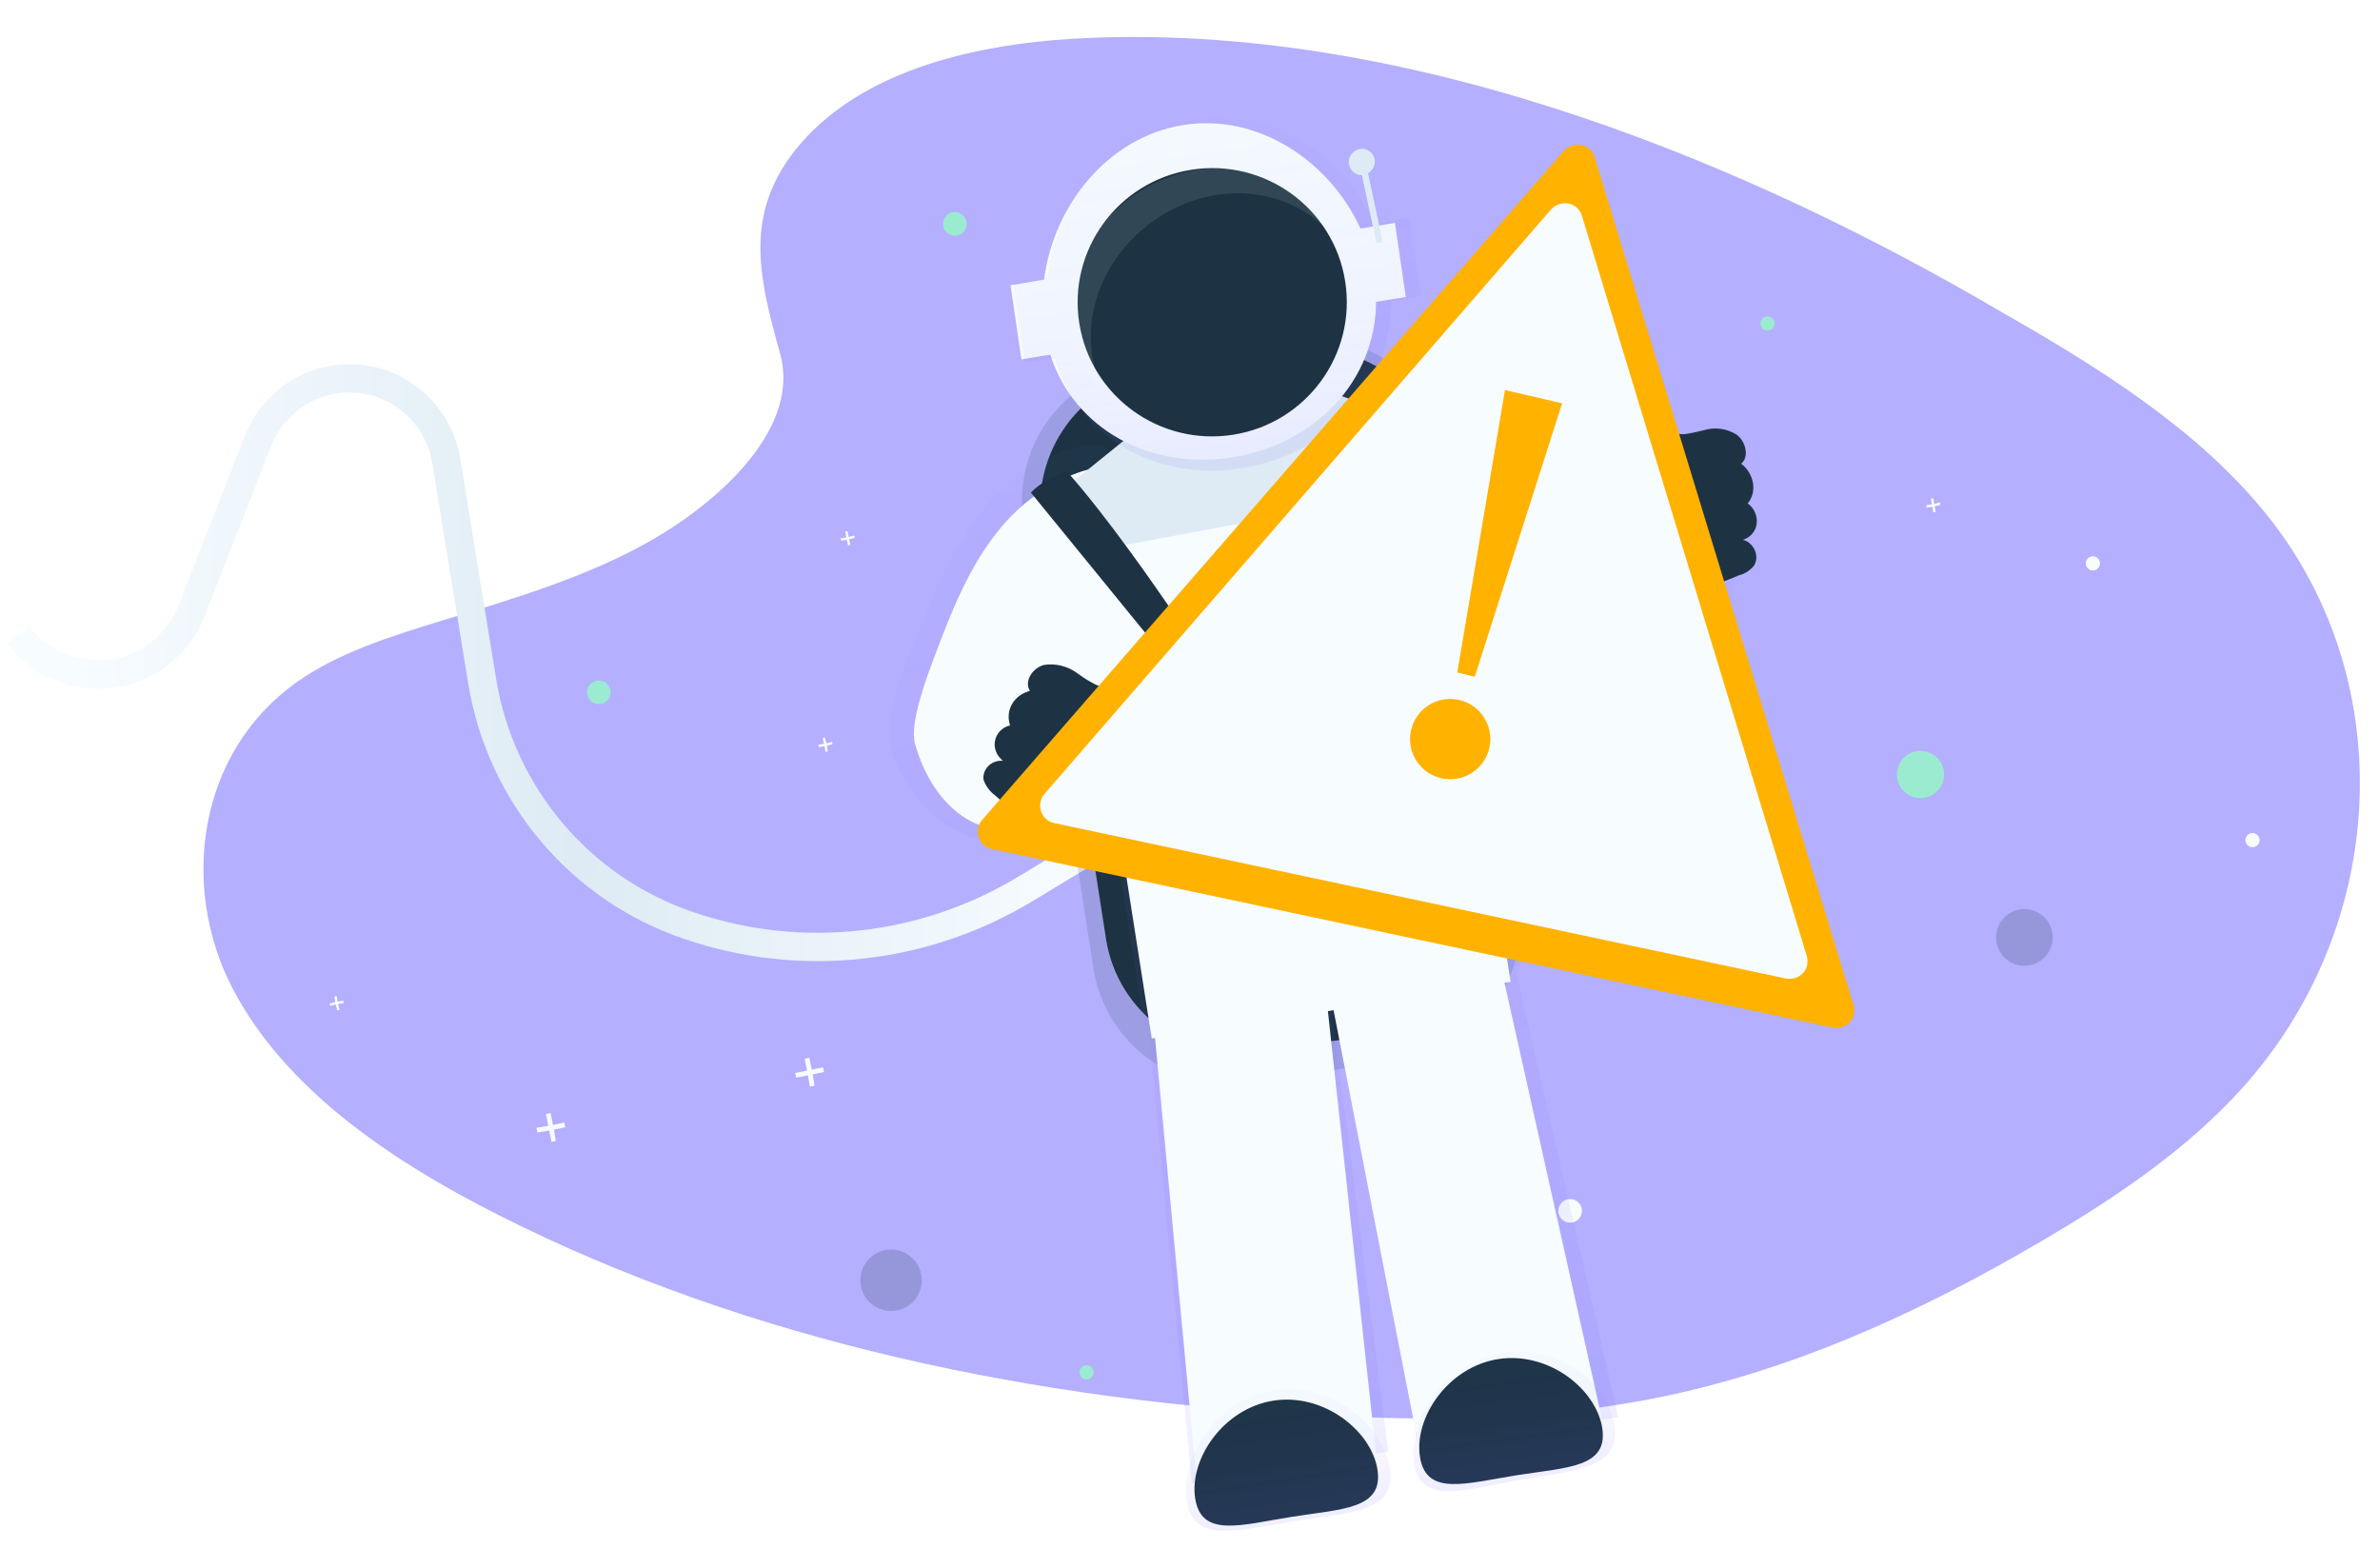
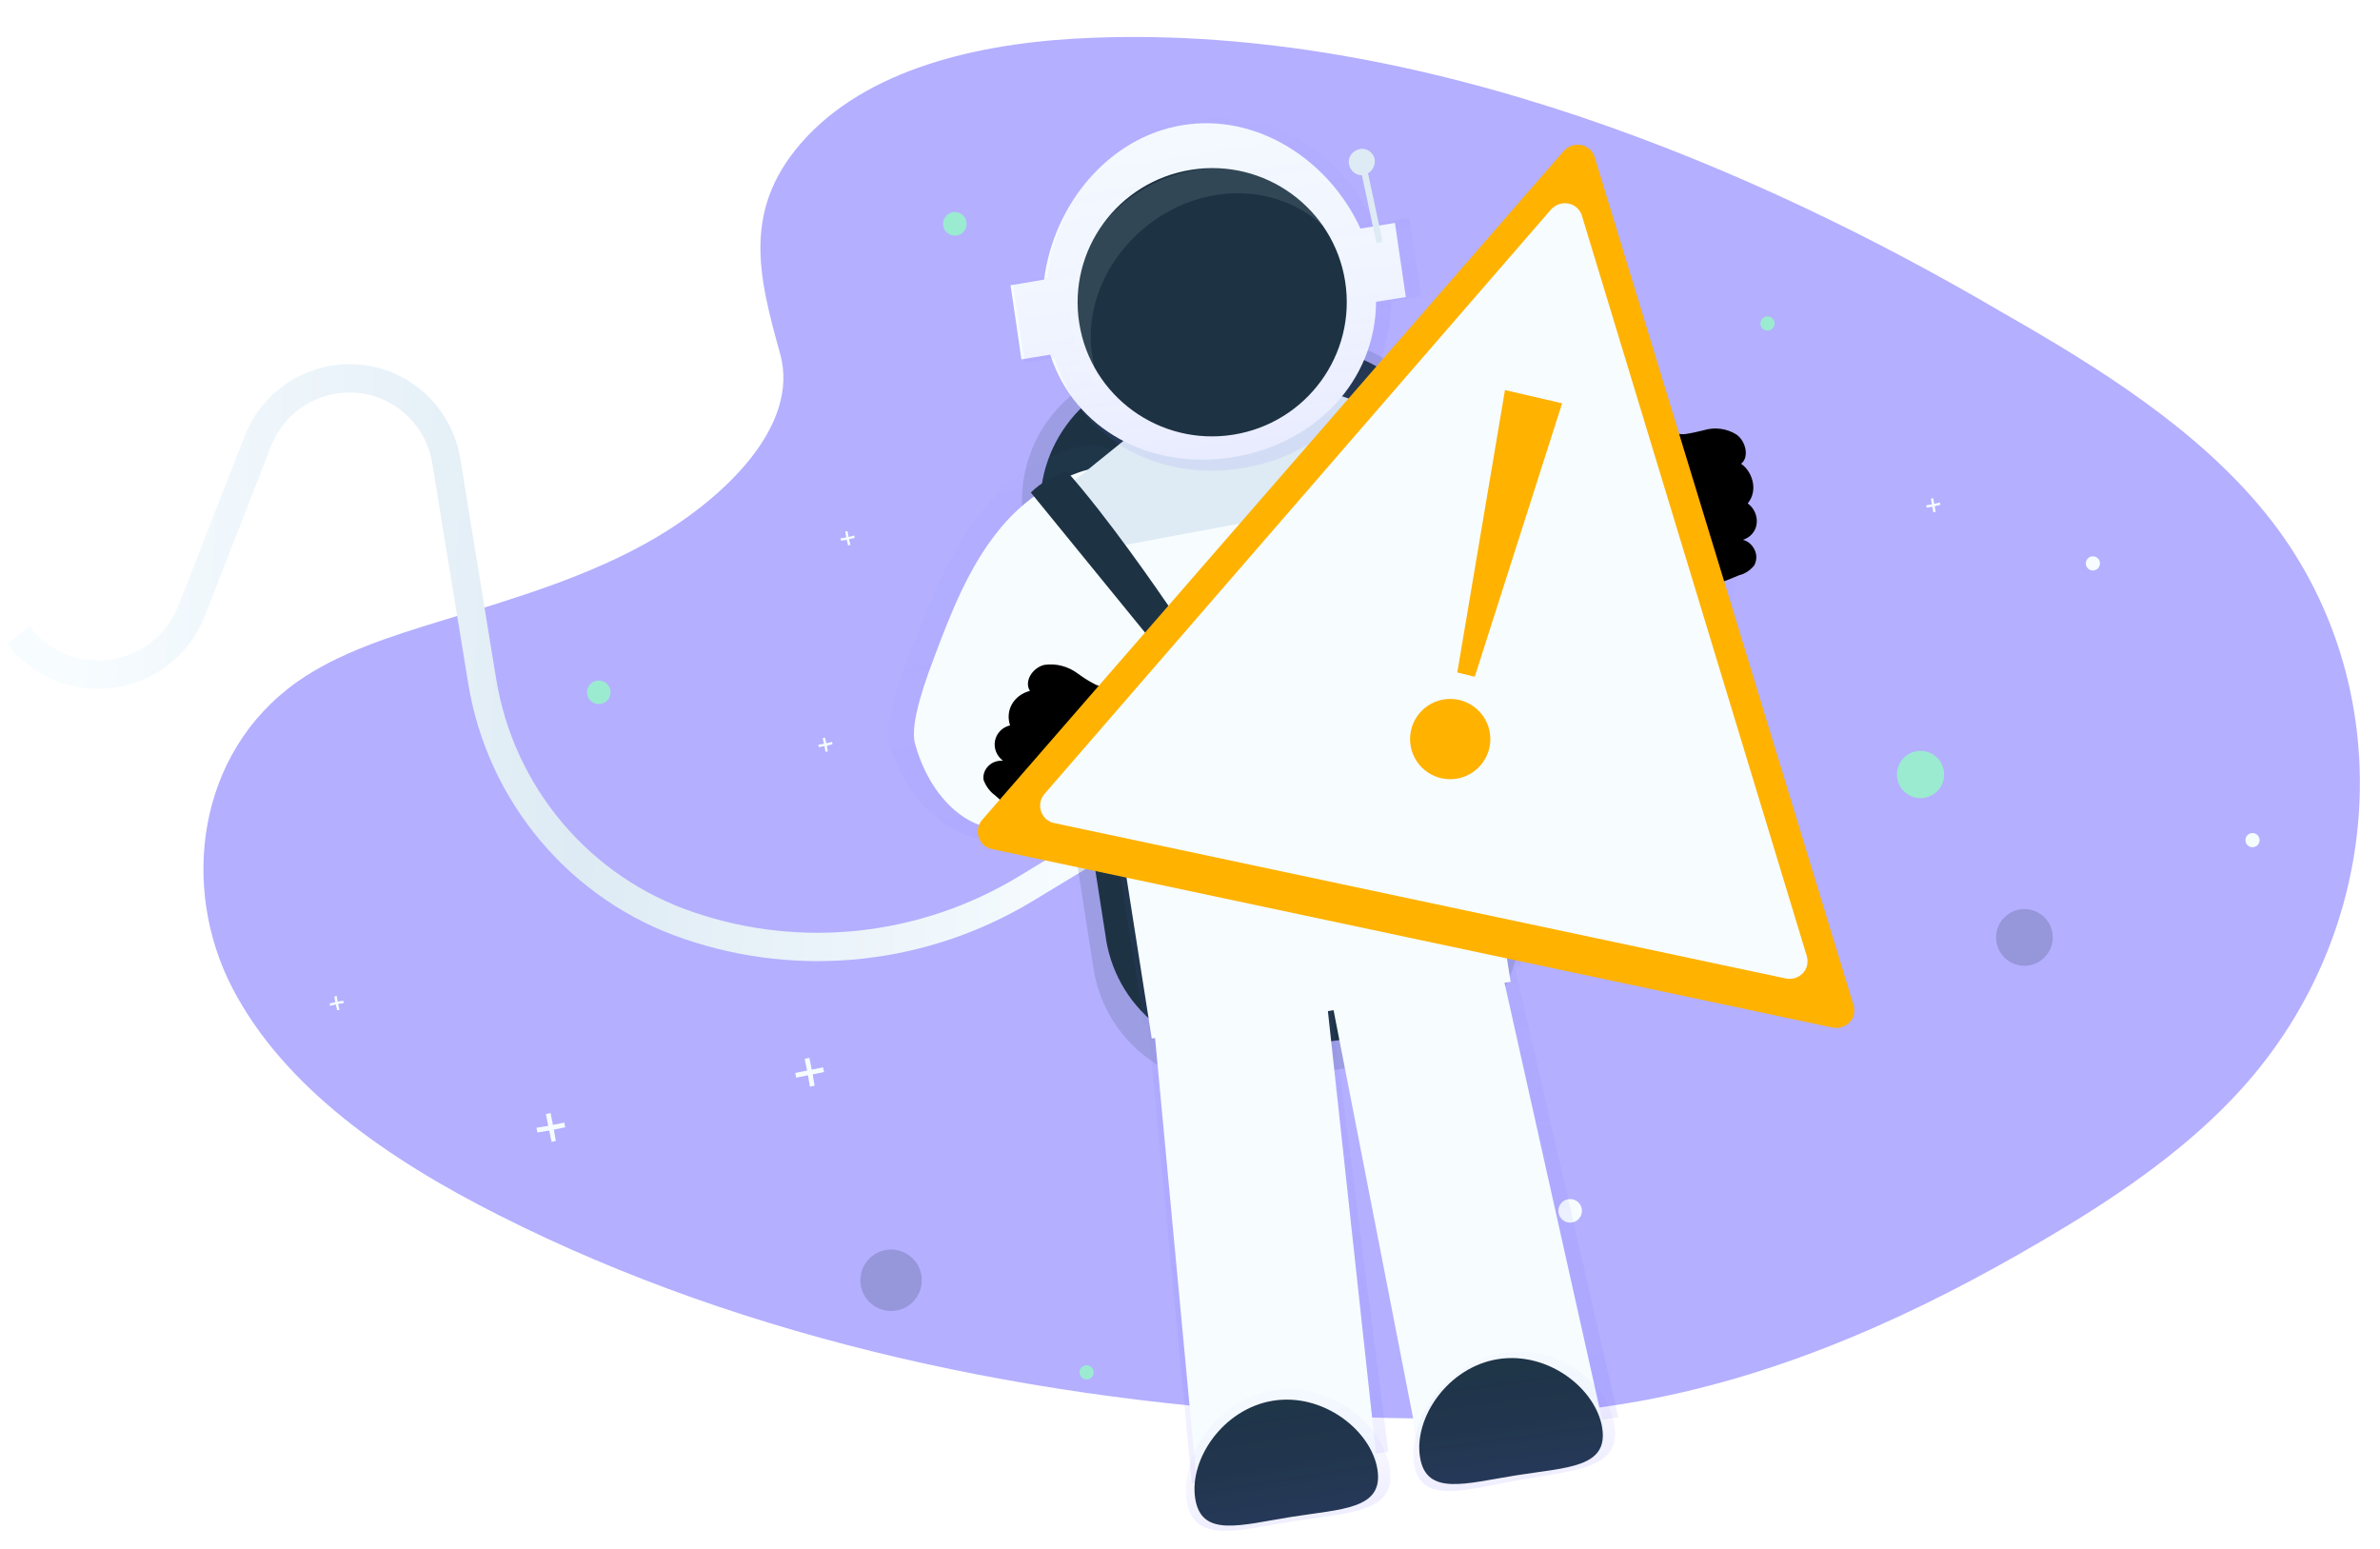
- <svg xmlns="http://www.w3.org/2000/svg" version="1.1" viewBox="0 0 504 328">
-   <style>
-         .base-color { fill: #b4afff; } .base-color-low { fill: #e9e8ff; } .base-color-high { fill: #7168ff; } .accent-color { fill: #9bebd0; } .accent-color-high { fill: #00c9bd; } .accent-color-low { fill: #e1f9ef; } .white { fill: #f7fcff; } .grey { fill: #deebf4; } .black { fill: #1D3344; } .warning { fill: #ffb200; } .pulsating { animation: pulsating 0.8s ease-in-out infinite both; } @keyframes pulsating { 0%, 100% { transform-origin: center center; } 0% { transform: scale(1) rotateZ(0); } 30% { transform: scale(1.05) rotateZ(-4deg); } 100% { transform: scale(1) rotateZ(0); } } .blinking { animation: blinking infinite both; } .blinking-short { animation-duration: 1s; } .blinking-long { animation-delay: 1s; animation-duration: 2s; } @keyframes blinking { 0% { opacity: 1; } 50% { opacity: 0.1; } 100% { opacity: 1; } } .wobbling { animation: wobbling 4s ease-in-out infinite alternate both; } @keyframes wobbling { 0%, 100% { transform: translateY(0) rotate(0); transform-origin: center center; } 25% { transform: translateY(-4px) rotate(2deg); } 45% { transform: translateY(-3px) rotate(1.5deg); } 75% { transform: translateY(-2px) rotate(0.5deg); } }
-     </style>
+ <svg xmlns="http://www.w3.org/2000/svg" viewBox="0 0 504 328">
+   <style>@keyframes pulsating{0%{transform-origin:center center;transform:scale(1) rotateZ(0)}30%{transform:scale(1.05) rotateZ(-4deg)}}@keyframes blinking{0%{opacity:1}50%{opacity:.1}}@keyframes wobbling{0%{transform:translateY(0) rotate(0);transform-origin:center center}25%{transform:translateY(-4px) rotate(2deg)}45%{transform:translateY(-3px) rotate(1.5deg)}75%{transform:translateY(-2px) rotate(.5deg)}}.base-color{fill:#b4afff}.accent-color{fill:#9bebd0}.white{fill:#f7fcff}.grey{fill:#deebf4}.black{fill:#1d3344}.warning{fill:#ffb200}.pulsating{animation:pulsating .8s ease-in-out infinite both}.blinking{animation:blinking infinite both}.blinking-short{animation-duration:1s}.blinking-long{animation-delay:1s;animation-duration:2s}.wobbling{animation:wobbling 4s ease-in-out infinite alternate both}</style>
  <path id="space_blob" d="M171 28.8c14.3-15 38.3-20 60.4-20.8C301 5.3 372 35.6 423.9 66.1c20.9 11.9 41.5 24.9 55.8 42.5 29.2 35.9 26.2 89.6-7.1 124.2-11.3 11.8-25.4 21.3-40.1 29.9-26 15.3-54.3 28.3-84.8 33.9-21.8 4-44.1 4.3-66.2 3.2-61.7-2.9-123.1-15.8-175.9-42.5-23.2-11.7-45.4-26.9-56.4-48.1s-7.6-49.7 13.7-64.8c8.8-6.2 19.7-9.6 30.4-12.9 15.7-4.8 31.7-9.5 45.5-17.6 14.3-8.4 30.7-23.6 26.4-39-4.6-16.6-8.4-31.1 5.8-46.1z" class="base-color" />
  <g id="stars">
    <path d="M119.5 237.7l-2.4.5-.5-2.5-1 .2.5 2.5-2.5.4.2 1 2.5-.4.5 2.4.9-.2-.4-2.4 2.4-.5-.2-1zm54.8-11.7l-2.4.5-.5-2.5-1 .2.5 2.5-2.5.5.2 1 2.5-.5.4 2.4 1-.2-.4-2.4 2.4-.5-.2-1zm236.5-119.6l-1.2.3-.2-1.2-.5.1.2 1.2-1.2.2.1.5 1.2-.2.2 1.2.5-.1-.2-1.2 1.2-.3-.1-.5zM72.7 211.9l-1.2.2-.2-1.2-.5.1.2 1.2-1.2.3.1.5 1.2-.3.3 1.2h.5l-.3-1.3 1.2-.2-.1-.5zm103.5-54.8l-1.2.3-.3-1.2-.5.1.3 1.2-1.2.2.1.5 1.2-.2.2 1.2.5-.1-.2-1.2 1.2-.3-.1-.5zm4.7-43.7l-1.2.3-.2-1.2h-.5l.2 1.3-1.2.2.1.5 1.2-.2.3 1.2.5-.1-.3-1.2 1.2-.3-.1-.5z" class="white blinking blinking-short" />
    <circle cx="126.8" cy="146.6" r="2.5" class="accent-color blinking blinking-long" />
    <circle cx="332.5" cy="256.4" r="2.5" class="white" />
    <circle cx="230.1" cy="290.6" r="1.5" class="accent-color blinking blinking-long" />
    <circle cx="477" cy="177.9" r="1.5" class="white" />
    <circle cx="374.3" cy="68.5" r="1.5" class="accent-color blinking blinking-long" />
    <circle cx="443.2" cy="119.3" r="1.5" class="white" />
    <circle cx="202.2" cy="47.4" r="2.5" class="accent-color blinking blinking-long" />
    <circle cx="188.7" cy="271.1" r="6.5" class="black" opacity=".2" />
    <circle cx="406.7" cy="164" r="5" class="accent-color blinking blinking-long" />
    <circle cx="428.7" cy="198.5" r="6" class="black" opacity=".2" />
  </g>
  <g id="backpack">
-     <linearGradient id="backpack_sd" x1="-151.14" x2="-150.289" y1="579.449" y2="579.299" gradientTransform="matrix(254.029 -68.0669 -37.6749 -140.6045 60237.801 71344.633)" gradientUnits="userSpaceOnUse">
+     <linearGradient id="backpack_sd" x1="-151.14" x2="-150.289" y1="579.449" y2="579.299" gradientTransform="matrix(254.029 -68.0669 -37.6749 -140.6045 60237.8 71344.633)" gradientUnits="userSpaceOnUse">
      <stop offset="0" stop-color="#f7fcff" />
      <stop offset=".5" stop-color="#deebf4" />
      <stop offset="1" stop-color="#f7fcff" />
    </linearGradient>
    <path fill="none" stroke="url(#backpack_sd)" stroke-width="6" d="M3.9 134.5c7.1 9.3 20.4 11.1 29.8 4 3.1-2.4 5.5-5.6 6.9-9.2l14-35.9c4.2-10.7 16.2-16 26.9-11.9 6.9 2.7 11.8 8.8 13 16.1l7.6 46.6c3.9 24 20.7 44 43.8 51.8 23.7 8.1 49.8 5.2 71.3-7.8l63.2-38.3" class="wobbling" />
    <path d="M244.6 78.5l27.9-4.4c15.8-2.5 30.6 8.2 33.1 24v.1l13.6 87.2c2.5 15.7-8.3 30.5-24 33l-27.9 4.4c-15.8 2.5-30.6-8.2-33.1-24v-.1l-13.6-87.2c-2.4-15.7 8.3-30.5 24-33z" class="black" />
    <path d="M231.6 205.3l-14.8-94.9c-2.5-15.7 8.3-30.5 24-33l32.9-5.2c15.8-2.5 30.6 8.2 33.1 24v.1l14.8 94.9c2.5 15.7-8.3 30.5-24 33l-32.9 5.2c-15.7 2.5-30.5-8.3-33.1-24.1.1 0 .1 0 0 0z" class="black" opacity=".15" />
  </g>
  <g id="body">
    <g id="silhouette">
      <linearGradient id="silhouette_sd" x1="-152.17" x2="-151.772" y1="581.147" y2="581.97" gradientTransform="matrix(170.5915 -128.5499 -141.7187 -188.0671 108634.633 90031.898)" gradientUnits="userSpaceOnUse">
        <stop offset="0" stop-color="#7168ff" stop-opacity=".1" />
        <stop offset=".5" stop-color="#7168ff" stop-opacity=".05" />
        <stop offset="1" stop-color="#7168ff" stop-opacity=".025" />
      </linearGradient>
      <path fill="url(#silhouette_sd)" d="M355.9 101.4c-7.3-2-15.8 3.6-16.6 10.9-7.5-13.9-21.9-23.9-37.7-27.1-2.6-.5-9.9-2.2-11.5.2-1.2 2.7-1.7 5.7-1.2 8.6l-50.9 8-.3-1.9c-1.2-7.4-7.2-6.7-14.1-3.9-6 2.5-11.2 6.5-15.3 11.6-6.6 7.9-10.5 17.6-14.2 27-4.8 11.5-6.7 19.3-5.5 23.4 4.5 15.8 19.2 21.3 21.7 19 8.1-7.6 16.3-15.5 21.6-25.1l10.4 64.8.8-.1 9.3 97.3 41.6-6.7-12.4-96.6 1.2-.2 17.5 95.8 42.4-6.3-21.9-95.3 1.3-.2-10.8-65.6 1.3.8 23.3 14c4.9 2.9 10.3 6 15.9 4.8 4-.8 6.6-8.2 8.7-11.7 1.9-3.5 3.4-7.3 4.3-11.2 1.8-6.4 3.6-13 2.7-19.4s-5-13.1-11.6-14.9z" />
      <path d="M352.2 106.5c-3.5-.8-7.3-.1-10.3 1.9s-5 5.2-5.6 8.8c-7.5-13.8-20.7-23.6-36-26.7-2.5-.5-8.6-2.3-10.1.1-.7 1.1 0 4.9.6 8.1l-53.6 8.5-.3-1.9c-1.2-7.3-4.3-7.1-10.9-4.3-5.7 2.6-10.7 6.5-14.6 11.4-6.3 7.8-10 17.3-13.5 26.6-3.6 9.4-5 15.5-4.1 18.6 4.4 15.5 16 19.4 18.6 16.9 7.7-7.5 15.6-15.3 20.5-24.7l11 70.1.7-.1 9 95.9 38-6-10.4-95.6 1.2-.2 18.4 94.4 38.8-6.2-21-94 1.3-.2-10.9-68.8 1.2.8 22.3 13.9c4.6 2.9 9.9 6 15.2 4.8 3.8-1 7.1-3.6 9-7.1 1.8-3.5 3.2-7.2 4.1-11 1.7-6.3 3.4-12.8 2.6-19.2-.9-6.5-4.9-13-11.2-14.8z" class="white" />
      <path id="neck" d="M301.9 90.2l-17.7-6.3-40.9 5.1-17.2 13.9-1.4 1.1 10.3 12 55.2-10.3 5.9-7.8 5.8-7.7z" class="grey" />
    </g>
-     <g id="hands" class="black pulsating">
-       <path d="M252.2 137.1c-2.1-1.8-5.2-2.3-7.7-1-2.5 1.2-4.5 3.2-5.7 5.5-.6 1.4-1.7 2.7-3.1 3.5-1.3.5-2.8.4-4-.3-1.2-.6-2.4-1.4-3.5-2.2-2-1.5-4.6-2.2-7.1-1.8-2.4.6-4.3 3.4-3 5.5-1.6.4-3 1.4-3.8 2.8s-.9 3-.4 4.5c-1.7.4-2.9 1.7-3.2 3.3s.4 3.2 1.7 4.2c-1.2-.1-2.3.3-3.1 1.1s-1.2 1.9-1 3c.5 1.3 1.3 2.4 2.4 3.2 2.2 2 4.5 3.9 6.8 5.8 1.9 1.8 4.3 3.2 6.9 3.9 7 1.3 8.8-7 10.9-11.3 3.1-6.6 6.6-13 10.3-19.3.7-1 6.8-10.1 6.6-10.4z" />
-       <path d="M340.9 77.3c2.5-1 5.4-.3 7.3 1.8 1.8 2.1 3 4.6 3.4 7.3.1 1.6.7 3.1 1.7 4.4 1 .9 2.4 1.3 3.7 1.1 1.3-.2 2.6-.5 3.8-.8 2.3-.7 4.8-.4 6.9.9 2 1.4 2.8 4.8 1 6.2 1.3.9 2.2 2.4 2.5 4s-.1 3.2-1.1 4.4c1.4 1 2.1 2.7 1.9 4.3s-1.3 2.9-2.9 3.4c1.1.3 2 1.1 2.5 2.2s.4 2.2-.1 3.2c-.8 1-1.9 1.8-3.2 2.1-2.6 1.1-5.3 2.1-7.9 3.1-2.3 1.1-4.8 1.5-7.4 1.2-6.7-1.3-5.8-9.8-6.3-14.7-.7-7.4-1.8-14.7-3.2-22-.2-1.1-2.9-11.9-2.6-12.1z" />
-     </g>
+     <path d="M252.2 137.1c-2.1-1.8-5.2-2.3-7.7-1-2.5 1.2-4.5 3.2-5.7 5.5-.6 1.4-1.7 2.7-3.1 3.5-1.3.5-2.8.4-4-.3-1.2-.6-2.4-1.4-3.5-2.2-2-1.5-4.6-2.2-7.1-1.8-2.4.6-4.3 3.4-3 5.5-1.6.4-3 1.4-3.8 2.8s-.9 3-.4 4.5c-1.7.4-2.9 1.7-3.2 3.3s.4 3.2 1.7 4.2c-1.2-.1-2.3.3-3.1 1.1s-1.2 1.9-1 3c.5 1.3 1.3 2.4 2.4 3.2 2.2 2 4.5 3.9 6.8 5.8 1.9 1.8 4.3 3.2 6.9 3.9 7 1.3 8.8-7 10.9-11.3 3.1-6.6 6.6-13 10.3-19.3.7-1 6.8-10.1 6.6-10.4zm88.7-59.8c2.5-1 5.4-.3 7.3 1.8 1.8 2.1 3 4.6 3.4 7.3.1 1.6.7 3.1 1.7 4.4 1 .9 2.4 1.3 3.7 1.1 1.3-.2 2.6-.5 3.8-.8 2.3-.7 4.8-.4 6.9.9 2 1.4 2.8 4.8 1 6.2 1.3.9 2.2 2.4 2.5 4s-.1 3.2-1.1 4.4c1.4 1 2.1 2.7 1.9 4.3s-1.3 2.9-2.9 3.4c1.1.3 2 1.1 2.5 2.2s.4 2.2-.1 3.2c-.8 1-1.9 1.8-3.2 2.1-2.6 1.1-5.3 2.1-7.9 3.1-2.3 1.1-4.8 1.5-7.4 1.2-6.7-1.3-5.8-9.8-6.3-14.7-.7-7.4-1.8-14.7-3.2-22-.2-1.1-2.9-11.9-2.6-12.1z" id="hands" />
    <g id="feats">
      <g id="feat_dx">
        <path d="M339.3 302.4c1.3 8.4-7.5 8.3-18.2 10s-19.1 4.5-20.4-3.9c-1.3-8.3 5.9-19 16.5-20.7 10.7-1.7 20.8 6.3 22.1 14.6z" class="black" />
        <linearGradient id="feat_dx_sd" x1="-158.075" x2="-157.756" y1="564.083" y2="564.537" gradientTransform="matrix(33.1929 -25.0127 -19.9077 -26.4184 16796.818 11258.86)" gradientUnits="userSpaceOnUse">
          <stop offset="0" stop-color="#7168ff" stop-opacity=".1" />
          <stop offset=".5" stop-color="#7168ff" stop-opacity=".05" />
          <stop offset="1" stop-color="#7168ff" stop-opacity=".025" />
        </linearGradient>
        <path fill="url(#feat_dx_sd)" d="M341.9 302c1.3 9.1-8.5 9.3-20.2 11.4s-21.1 5.4-22.3-3.8c-1.2-9.2 6.9-21 18.6-23.1s22.7 6.3 23.9 15.5z" />
      </g>
      <g id="feat_sx">
        <path d="M291.7 311.2c1.3 8.4-7.5 8.3-18.2 10s-19.1 4.5-20.4-3.9c-1.3-8.3 5.9-19 16.5-20.7s20.8 6.3 22.1 14.6z" class="black" />
        <linearGradient id="feat_sx_sd" x1="-158.035" x2="-157.716" y1="565.001" y2="565.497" gradientTransform="matrix(33.1929 -25.0127 -20.8126 -27.6193 17277.5 11971.816)" gradientUnits="userSpaceOnUse">
          <stop offset="0" stop-color="#7168ff" stop-opacity=".1" />
          <stop offset=".5" stop-color="#7168ff" stop-opacity=".05" />
          <stop offset="1" stop-color="#7168ff" stop-opacity=".025" />
        </linearGradient>
        <path fill="url(#feat_sx_sd)" d="M294.3 310.9c1.5 9.4-8.5 9.4-20.3 11.2-11.9 1.9-21.3 5-22.7-4.4-1.4-9.5 6.5-21.4 18.4-23.3 11.9-1.9 23.1 7.1 24.6 16.5z" />
      </g>
    </g>
  </g>
  <g id="controls">
    <path d="M296.6 136c-.9-5.7-5-10-10.2-11.4L305 91.2s-4.1-3-8.2-2.9c-7.7 12.9-16.8 33.2-18.1 36.2l-25.3 4c-1.7.3-3.3.8-4.7 1.6-3.9-5.7-14.1-20.5-22.7-30.2-2.9.8-5.6 2.3-7.7 4.4l25.2 30.9c-1.7 2.7-2.4 6.1-1.9 9.5l4.7 30.1c1.2 7.8 8.5 13 16.2 11.8l27-4.3c7.7-1.2 13-8.5 11.8-16.2l-4.7-30.1z" class="black" />
-     <path d="M248.3 140.6l10.1-1.6 4.2 26.8-10.1 1.6-4.2-26.8z" class="white" opacity=".2" />
-     <path d="M271.7 146.9l13.3-2.1 1.4 9.1-13.2 2.1-1.5-9.1zm7.4-15.8l7.4-1.2 1 6.5-7.3 1.2-1.1-6.5z" class="white" opacity=".2" />
+     <path d="M248.3 140.6l10.1-1.6 4.2 26.8-10.1 1.6-4.2-26.8zm23.4 6.3l13.3-2.1 1.4 9.1-13.2 2.1-1.5-9.1zm7.4-15.8l7.4-1.2 1 6.5-7.3 1.2-1.1-6.5z" class="white" opacity=".2" />
    <ellipse cx="289" cy="166.2" class="white" opacity=".2" rx="8.1" ry="8.1" />
  </g>
  <g id="helmet">
    <path d="M295.4 47.2l-7.3 1.2c-6.6-14.4-21.8-24.5-37.7-21.9-15.8 2.6-27.3 17-29.3 32.7l-7.1 1.2 2.3 15.7 6.1-1c5.2 16 21.3 24.5 38.7 21.7s30.2-16.1 30.3-32.9l6.3-1-2.3-15.7z" class="white" />
    <linearGradient id="helmet_sd" x1="-154.432" x2="-154.006" y1="575.089" y2="575.781" gradientTransform="matrix(66.7532 -50.3021 -44.5265 -59.0886 36174.516 26306.67)" gradientUnits="userSpaceOnUse">
      <stop offset="0" stop-color="#7168ff" stop-opacity=".1" />
      <stop offset=".5" stop-color="#7168ff" stop-opacity=".05" />
      <stop offset="1" stop-color="#7168ff" stop-opacity=".025" />
    </linearGradient>
    <path fill="url(#helmet_sd)" d="M298.4 46.1l-7.5 1.2c-6.8-15.4-22.3-24.5-38.7-21.8s-28.5 16.4-30.4 33.3l-7.3 1.2 2.5 16.8 6.3-1c5.3 17.2 21.9 26.3 40 23.3 18-3 31.2-17.2 31.3-35.3l6.4-1.1-2.6-16.6z" />
-     <ellipse cx="256.7" cy="64" class="black" rx="28.5" ry="28.4" transform="matrix(.9878 -.1559 .1559 .9878 -6.8389 40.8018)" />
+     <ellipse cx="256.7" cy="64" class="black" rx="28.5" ry="28.4" transform="rotate(-8.969 256.698 64)" />
    <path d="M256.3 41.5c8.9-1.8 17.7.6 23.8 6.3-5.3-8.9-15.7-13.5-26.7-11.8-11 1.7-20.6 9.3-24.7 19.7s-1.8 21.4 5.8 28.5c-4.6-7.6-4.7-17.4-.3-25.9s12.7-14.9 22.1-16.8z" class="white" opacity=".1" />
    <path d="M292.8 51.2l-3.1-14.5c1-.6 1.6-1.8 1.4-3-.3-1.5-1.8-2.5-3.3-2.1s-2.5 1.8-2.1 3.3c.3 1.3 1.4 2.2 2.7 2.2l3.1 14.4 1.3-.3z" class="grey" />
  </g>
  <g id="signal" class="pulsating">
    <path d="M210.1 179.8l178 37.8c2.1.4 4.1-.9 4.5-2.9.1-.6.1-1.3-.1-1.9L337.7 33.3c-.6-2-2.7-3.1-4.7-2.5-.7.2-1.3.6-1.8 1.1L208 173.6c-1.4 1.6-1.2 4 .4 5.4.5.4 1.1.7 1.7.8z" class="warning" />
    <path d="M223.3 174.3l154.9 32.9c2.1.4 4.1-.9 4.5-2.9.1-.6.1-1.3-.1-1.9L335 45.7c-.6-2-2.7-3.1-4.7-2.5-.7.2-1.3.6-1.8 1.1L221.2 168.1c-1.4 1.6-1.2 4 .4 5.4.5.4 1.1.7 1.7.8z" class="white" />
    <g id="exclamation" class="warning">
      <ellipse cx="307.1" cy="156.5" rx="8.5" ry="8.5" />
      <path d="M308.6 142.4l10.1-59.8 12.1 2.8-18.5 57.9-3.7-.9z" />
    </g>
  </g>
</svg>
